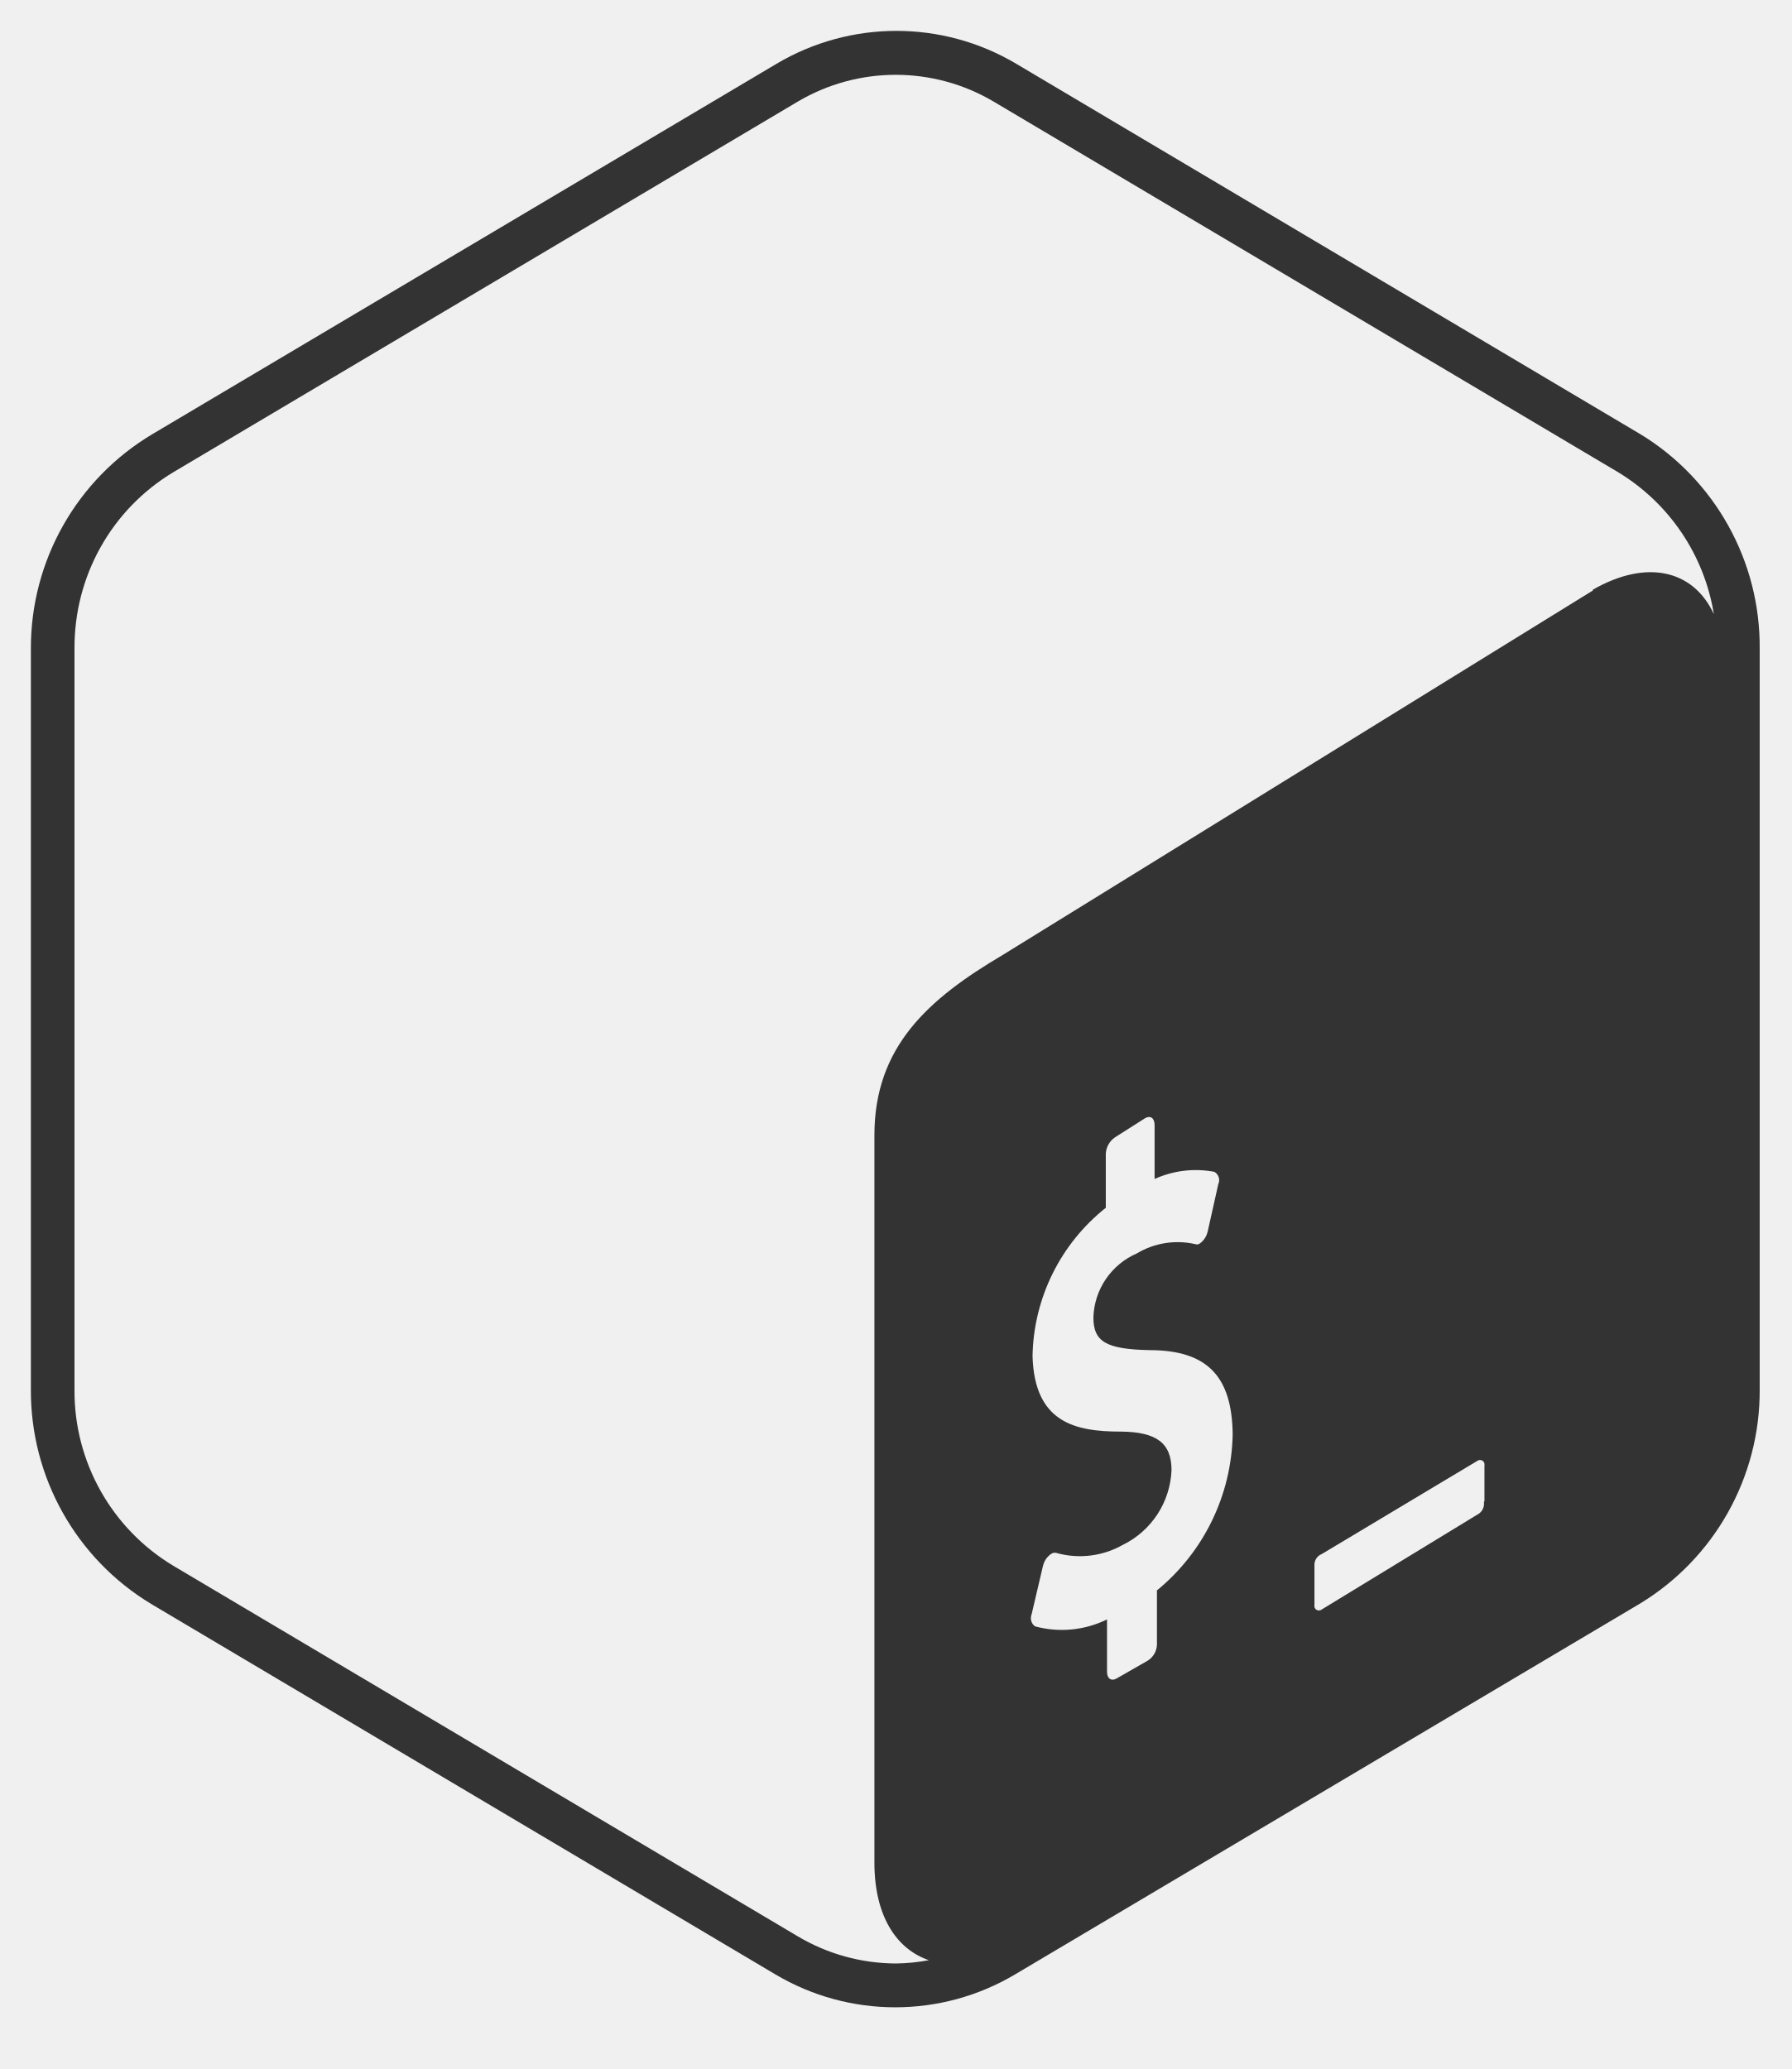
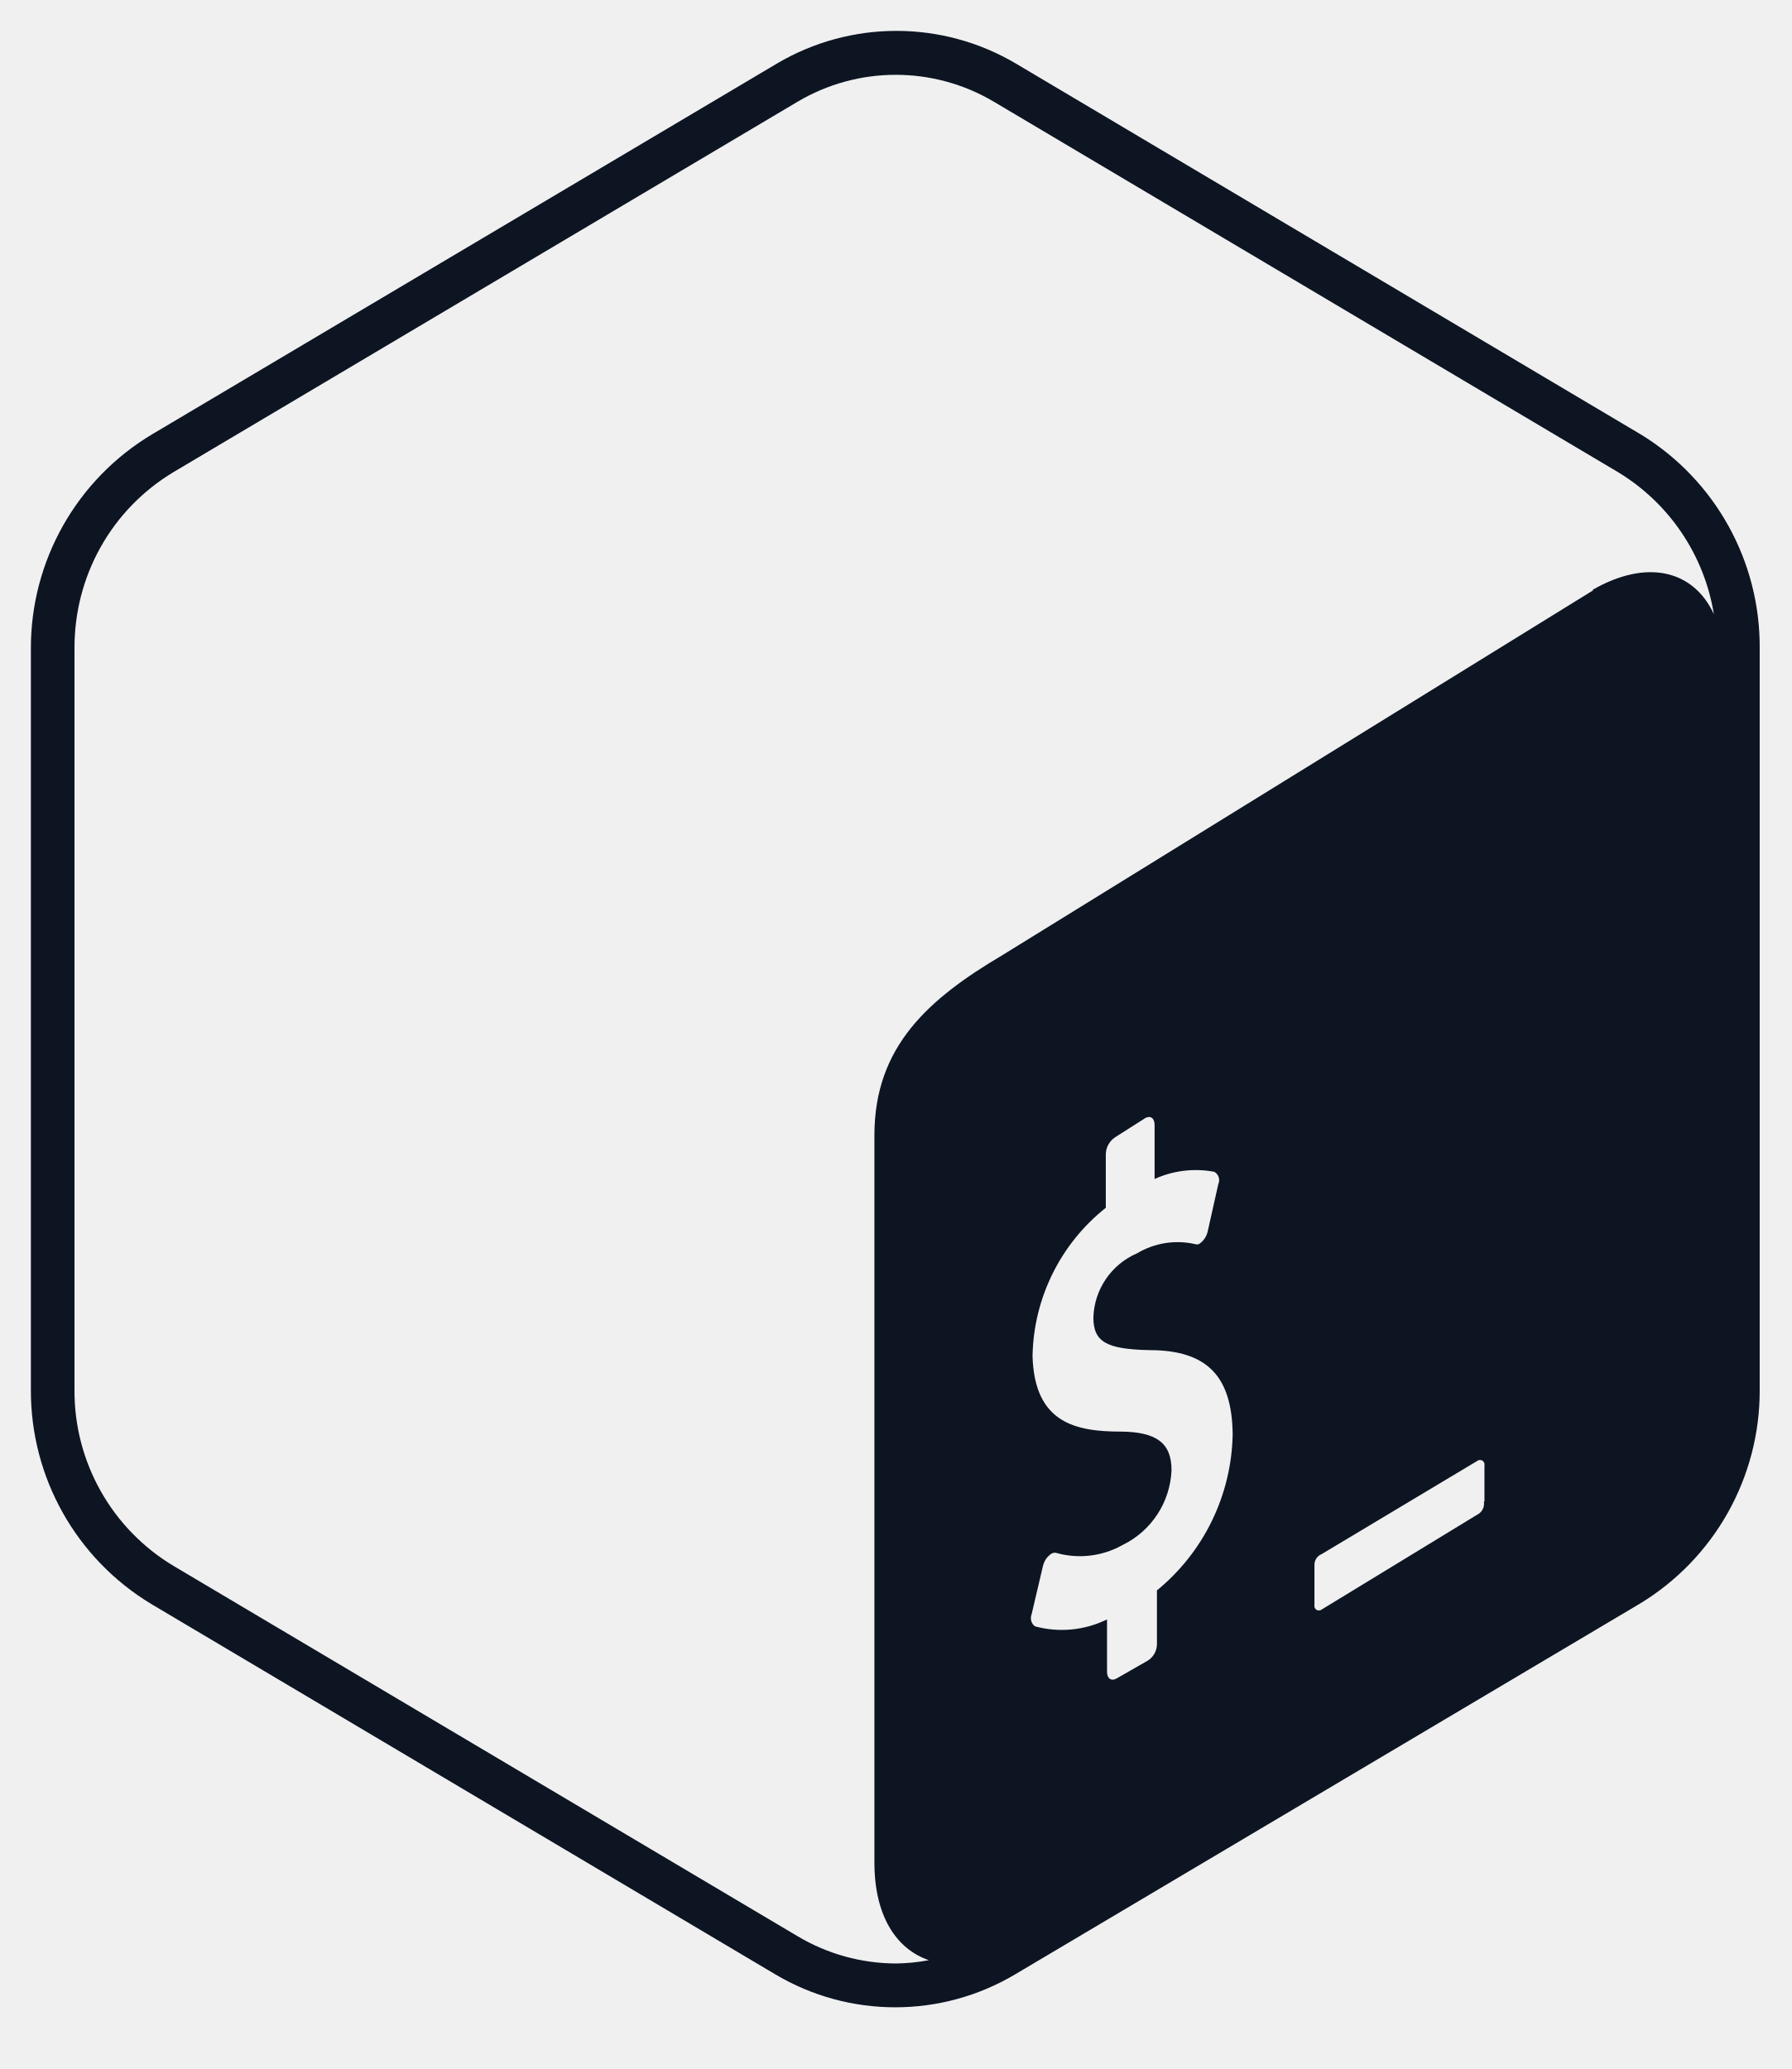
<svg xmlns="http://www.w3.org/2000/svg" xmlns:xlink="http://www.w3.org/1999/xlink" viewBox="0 0 58 67" fill="#fff" fill-rule="evenodd" stroke="#000" stroke-linecap="round" stroke-linejoin="round">
  <use xlink:href="#A" x="1" y="1" />
  <symbol id="A" overflow="visible">
-     <path d="M52.114 13.061L31.904 1.065a7.6 7.6 0 0 0-7.76 0L3.93 13.061A8.06 8.06 0 0 0 0 20.005v23.992a8.06 8.06 0 0 0 3.896 6.944l20.21 11.996a7.6 7.6 0 0 0 7.76 0L52.08 50.941a8.06 8.06 0 0 0 3.896-6.944V20.005a8.06 8.06 0 0 0-3.86-6.944zM36.46 50.525v1.72c-.002.216-.114.414-.296.53l-1.024.586c-.16.084-.296 0-.296-.226v-1.694a3.32 3.32 0 0 1-2.328.226c-.124-.084-.172-.244-.112-.4l.366-1.56c.032-.132.1-.25.204-.34.029-.029.063-.053.1-.07a.22.22 0 0 1 .16 0 2.82 2.82 0 0 0 2.118-.268 2.82 2.82 0 0 0 1.58-2.42c0-.876-.48-1.24-1.64-1.25-1.468 0-2.8-.28-2.86-2.448.034-1.874.904-3.634 2.372-4.8v-1.744a.68.68 0 0 1 .296-.536l.988-.628c.16-.084.296 0 .296.232v1.744a3.22 3.22 0 0 1 1.934-.232.31.31 0 0 1 .128.4l-.346 1.546a.65.65 0 0 1-.176.31.45.45 0 0 1-.1.08c-.04.024-.1.016-.148 0a2.56 2.56 0 0 0-1.862.304 2.34 2.34 0 0 0-1.412 2.074c0 .79.416 1.03 1.814 1.06 1.87 0 2.674.846 2.696 2.724-.036 1.966-.934 3.816-2.456 5.06zm10.586-2.9c.024.148-.036.3-.156.388l-5.09 3.104c-.048.04-.12.046-.174.014a.15.15 0 0 1-.066-.16v-1.32a.37.37 0 0 1 .232-.324l5.032-3.014c.048-.04.12-.046.174-.014a.15.15 0 0 1 .066.16v1.164zm3.53-29.504L31.452 29.933c-2.386 1.412-4.14 2.956-4.14 5.828v23.556c0 1.72.706 2.8 1.764 3.16-.35.065-.704.101-1.06.106a6.26 6.26 0 0 1-3.19-.882L4.616 49.707a6.6 6.6 0 0 1-3.204-5.706V20.005C1.4 17.669 2.6 15.501 4.616 14.289l20.21-11.996a6.23 6.23 0 0 1 6.352 0l20.21 11.996a6.61 6.61 0 0 1 3.104 4.6c-.656-1.426-2.166-1.8-3.924-.79h.006z" stroke="none" fill="#333" />
+     <path d="M52.114 13.061L31.904 1.065a7.6 7.6 0 0 0-7.76 0L3.93 13.061A8.06 8.06 0 0 0 0 20.005v23.992a8.06 8.06 0 0 0 3.896 6.944l20.21 11.996a7.6 7.6 0 0 0 7.76 0L52.08 50.941a8.06 8.06 0 0 0 3.896-6.944V20.005a8.06 8.06 0 0 0-3.86-6.944zM36.46 50.525v1.72c-.002.216-.114.414-.296.53l-1.024.586c-.16.084-.296 0-.296-.226v-1.694a3.32 3.32 0 0 1-2.328.226c-.124-.084-.172-.244-.112-.4l.366-1.56c.032-.132.1-.25.204-.34.029-.029.063-.053.1-.07a.22.22 0 0 1 .16 0 2.82 2.82 0 0 0 2.118-.268 2.82 2.82 0 0 0 1.58-2.42c0-.876-.48-1.24-1.64-1.25-1.468 0-2.8-.28-2.86-2.448.034-1.874.904-3.634 2.372-4.8v-1.744a.68.68 0 0 1 .296-.536l.988-.628c.16-.084.296 0 .296.232v1.744a3.22 3.22 0 0 1 1.934-.232.31.31 0 0 1 .128.4l-.346 1.546a.65.65 0 0 1-.176.31.45.45 0 0 1-.1.08c-.04.024-.1.016-.148 0a2.56 2.56 0 0 0-1.862.304 2.34 2.34 0 0 0-1.412 2.074c0 .79.416 1.03 1.814 1.06 1.87 0 2.674.846 2.696 2.724-.036 1.966-.934 3.816-2.456 5.06zm10.586-2.9c.024.148-.036.3-.156.388l-5.09 3.104c-.048.04-.12.046-.174.014a.15.15 0 0 1-.066-.16v-1.32a.37.37 0 0 1 .232-.324l5.032-3.014c.048-.04.12-.046.174-.014a.15.15 0 0 1 .066.16v1.164zm3.53-29.504L31.452 29.933c-2.386 1.412-4.14 2.956-4.14 5.828v23.556c0 1.72.706 2.8 1.764 3.16-.35.065-.704.101-1.06.106a6.26 6.26 0 0 1-3.19-.882L4.616 49.707a6.6 6.6 0 0 1-3.204-5.706V20.005C1.4 17.669 2.6 15.501 4.616 14.289l20.21-11.996a6.23 6.23 0 0 1 6.352 0l20.21 11.996a6.61 6.61 0 0 1 3.104 4.6c-.656-1.426-2.166-1.8-3.924-.79h.006z" stroke="none" fill="#0D1523" />
  </symbol>
</svg>
